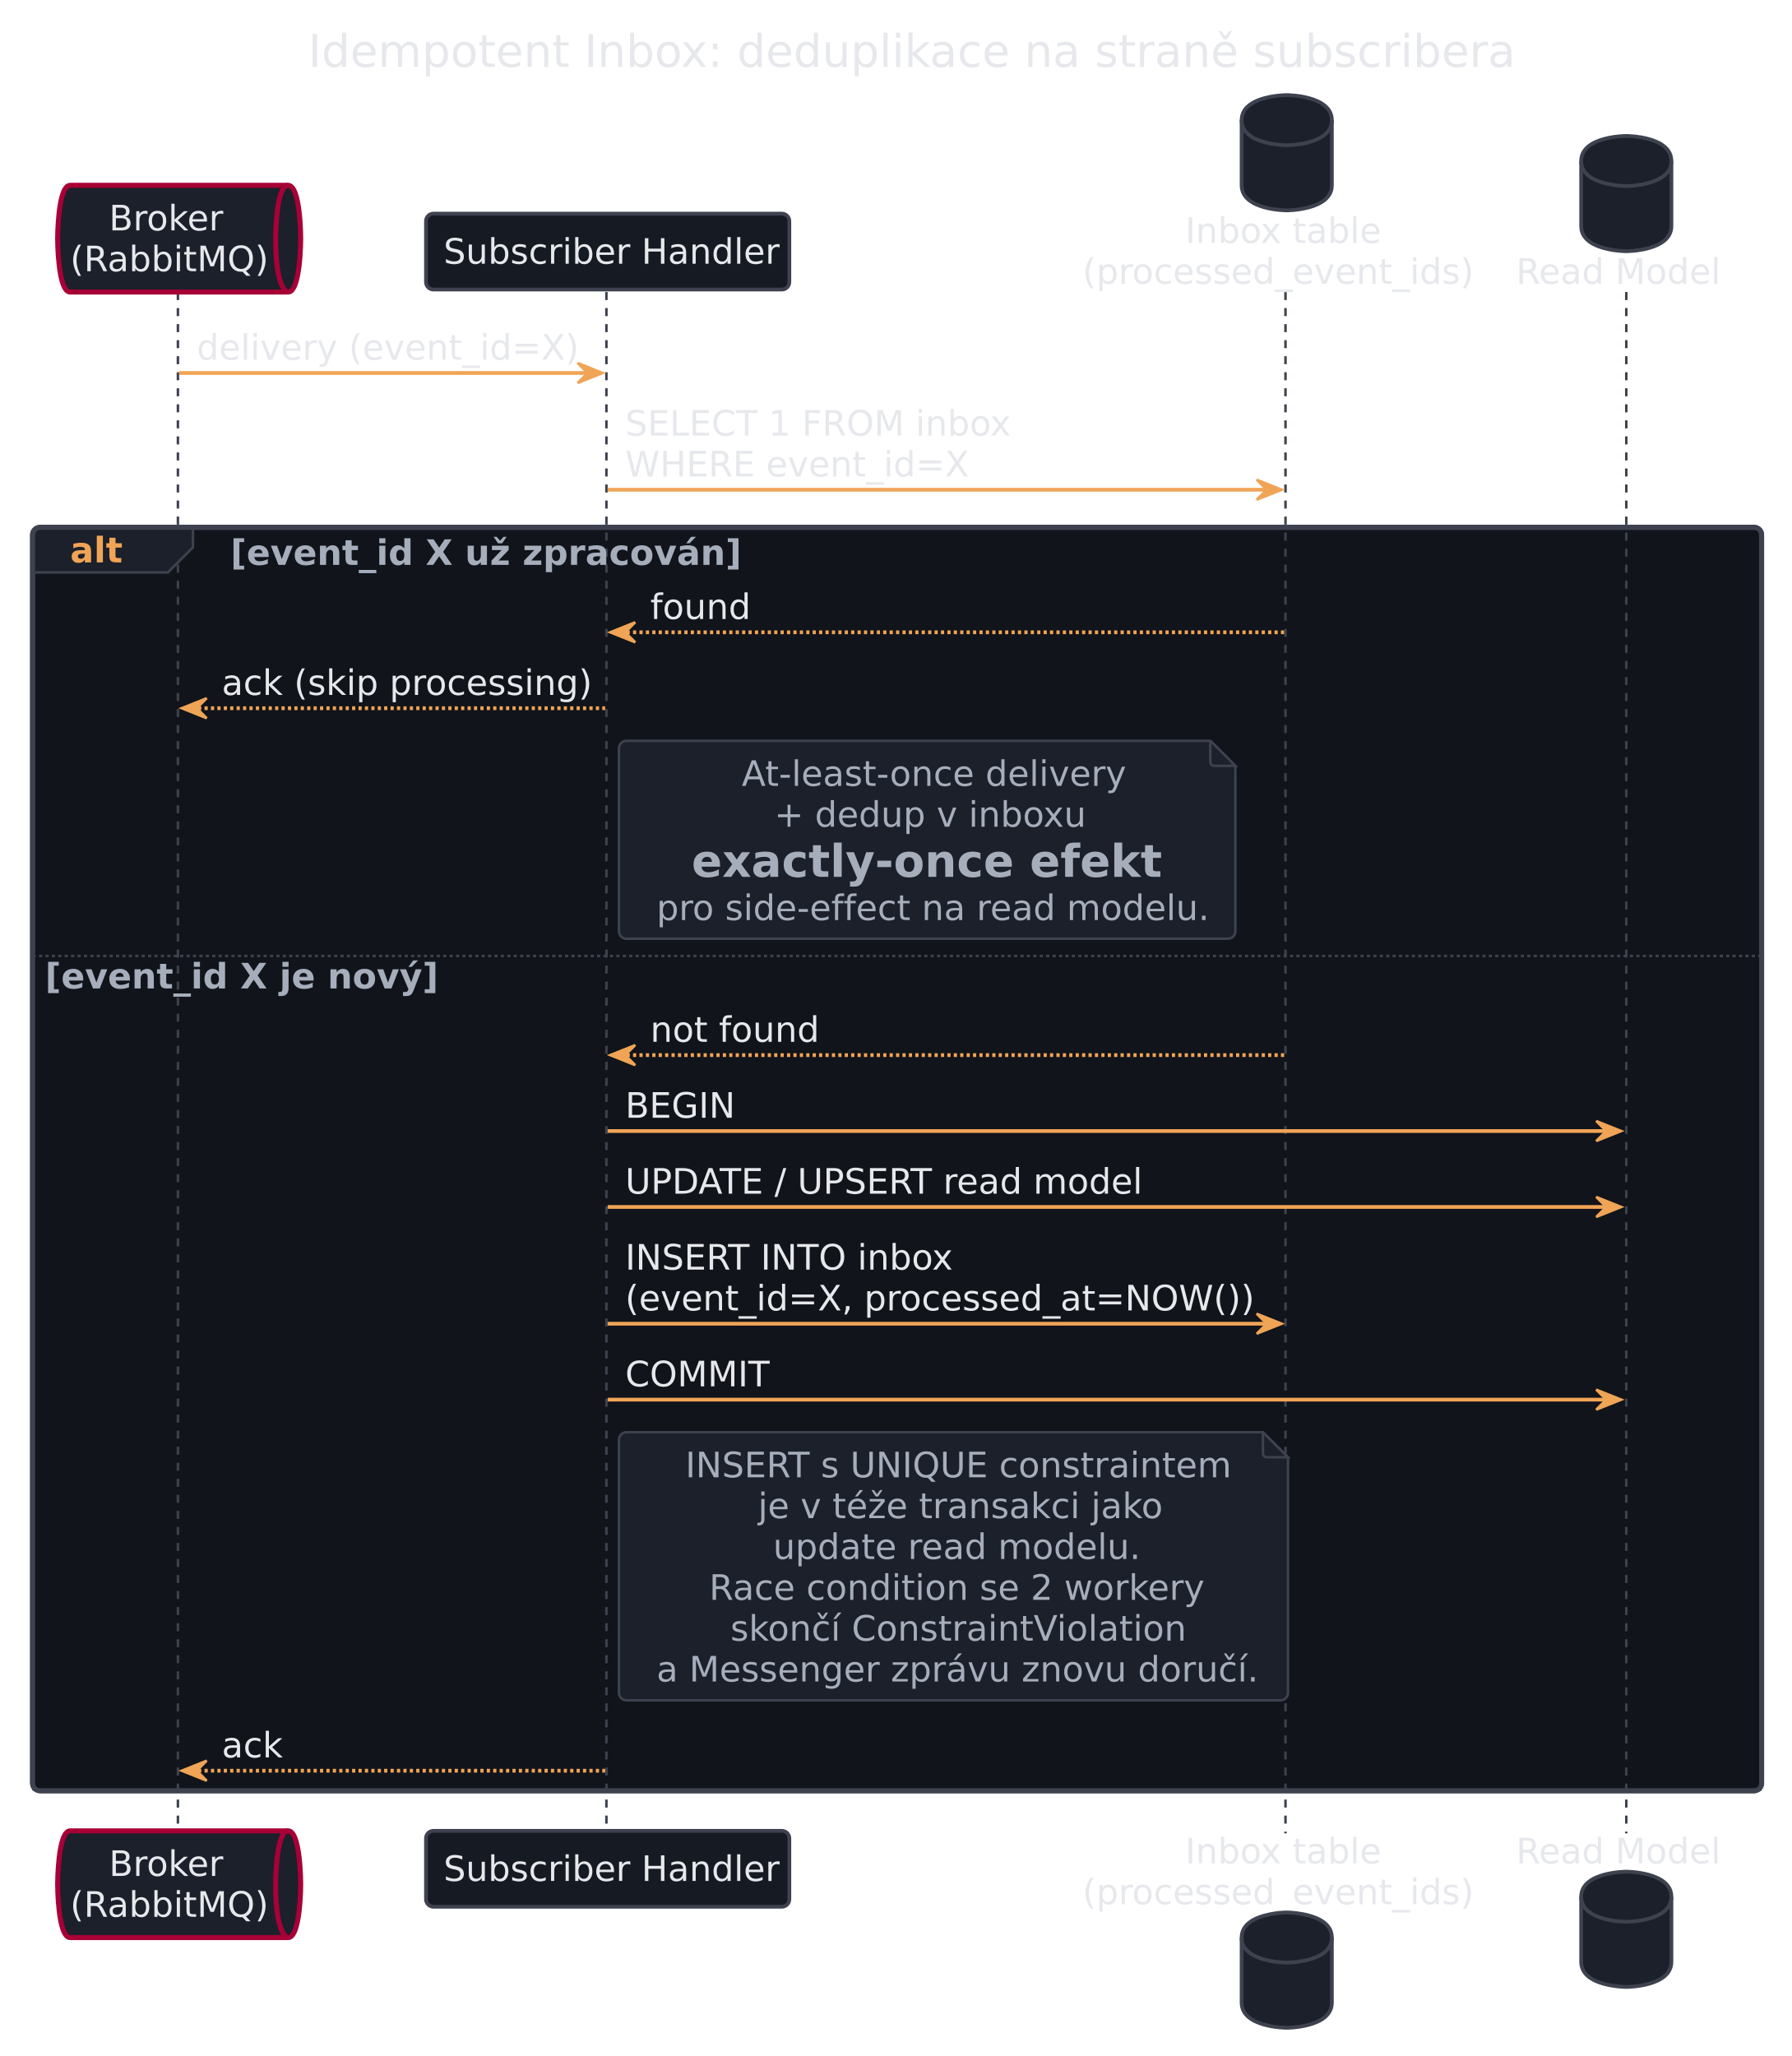
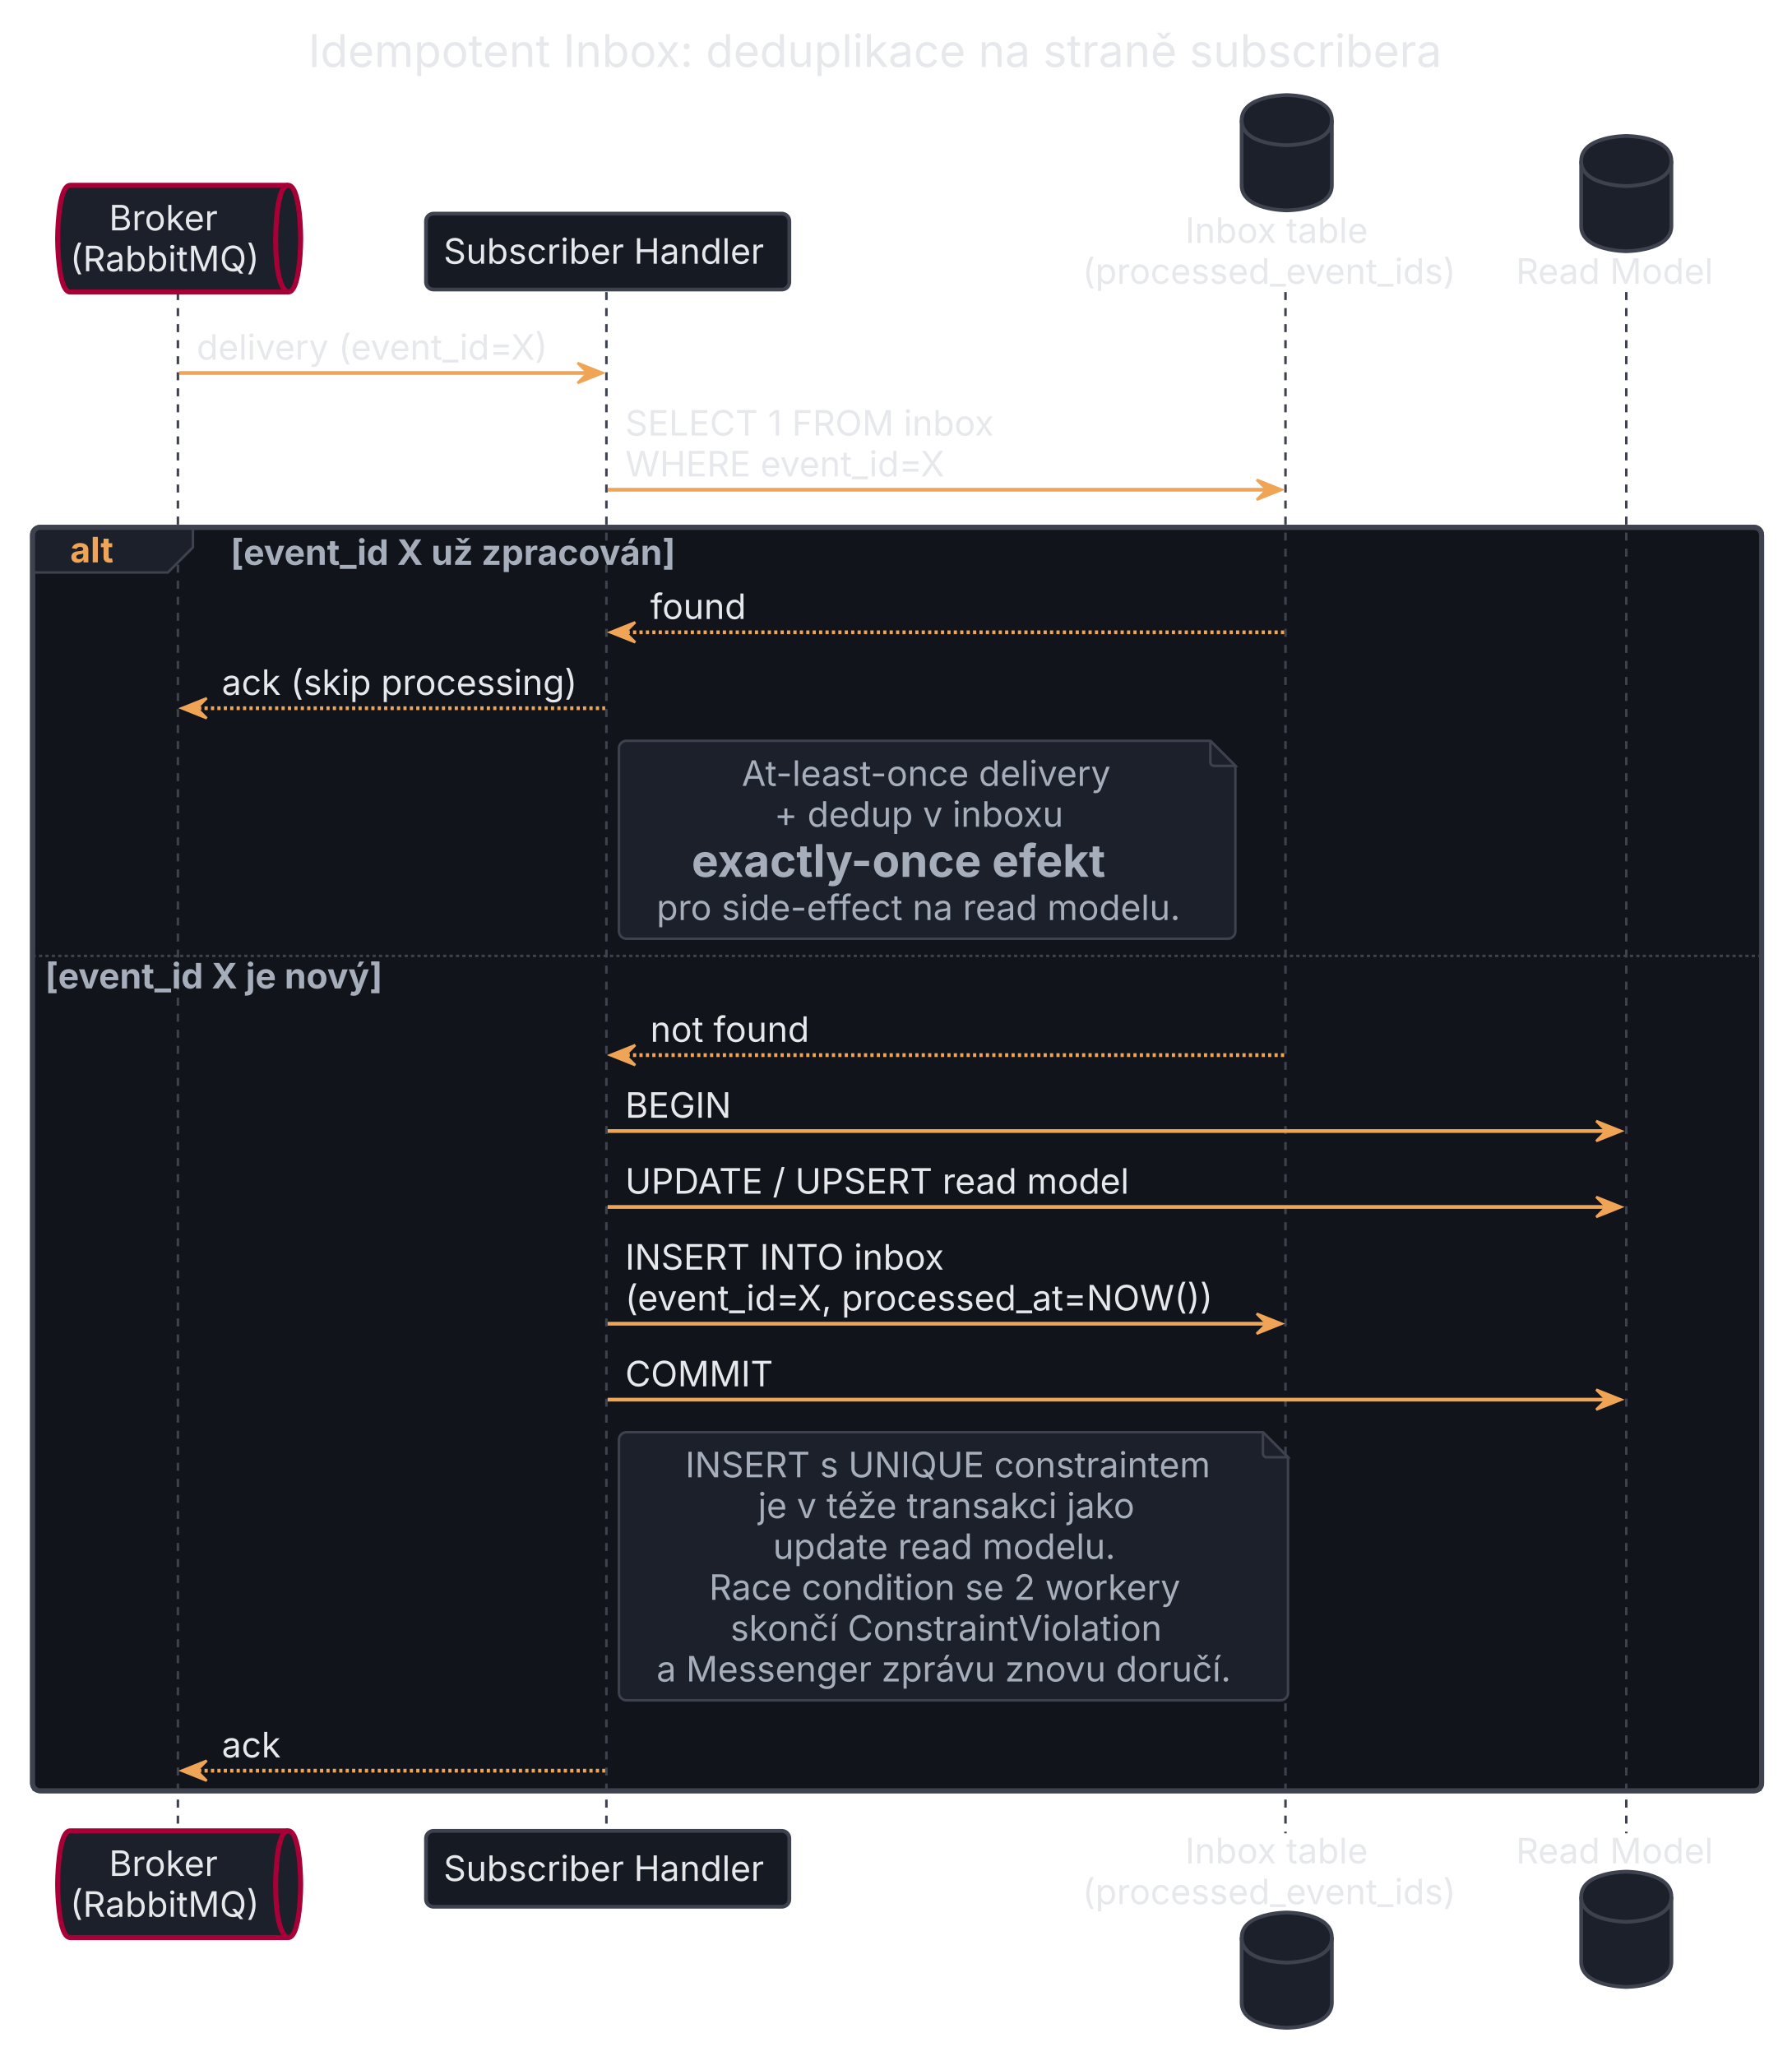
<svg xmlns="http://www.w3.org/2000/svg" contentScriptType="application/ecmascript" contentStyleType="text/css" height="1282.812px" preserveAspectRatio="none" style="width:1117px;height:1282px;background:#11141A;" version="1.1" viewBox="0 0 1117 1282" width="1117.188px" zoomAndPan="magnify">
  <defs />
  <g>
-     <text fill="#E6E8EC" font-family="DejaVu Sans" font-size="28.125" lengthAdjust="spacingAndGlyphs" textLength="734.375" x="192.188" y="41.731">Idempotent Inbox: deduplikace na straně subscribera</text>
+     <text fill="#E6E8EC" font-family="Inter, ui-sans-serif, system-ui, -apple-system, sans-serif" font-size="28.125" lengthAdjust="spacingAndGlyphs" textLength="734.375" x="192.188" y="41.731">Idempotent Inbox: deduplikace na straně subscribera</text>
    <rect fill="#11141A" height="787.793" rx="4.688" ry="4.688" style="stroke: #3D424E; stroke-width: 3.125;" width="1078.125" x="20.312" y="328.809" />
    <rect fill="#11141A" height="522.119" style="stroke: none; stroke-width: 1.562;" width="1078.125" x="20.312" y="594.482" />
    <line style="stroke: #3D424E; stroke-width: 1.562; stroke-dasharray: 5.0,5.0;" x1="110.938" x2="110.938" y1="182.105" y2="1143.164" />
    <line style="stroke: #3D424E; stroke-width: 1.562; stroke-dasharray: 5.0,5.0;" x1="378.125" x2="378.125" y1="182.105" y2="1143.164" />
    <line style="stroke: #3D424E; stroke-width: 1.562; stroke-dasharray: 5.0,5.0;" x1="801.562" x2="801.562" y1="182.105" y2="1143.164" />
    <line style="stroke: #3D424E; stroke-width: 1.562; stroke-dasharray: 5.0,5.0;" x1="1014.062" x2="1014.062" y1="182.105" y2="1143.164" />
    <path d="M43.75,115.552 L179.688,115.552 C187.5,115.552 187.5,148.828 187.5,148.828 C187.5,148.828 187.5,182.105 179.688,182.105 L43.75,182.105 C35.938,182.105 35.938,148.828 35.938,148.828 C35.938,148.828 35.938,115.552 43.75,115.552 " fill="#1B202A" style="stroke: #A80036; stroke-width: 3.125;" />
    <path d="M179.688,115.552 C171.875,115.552 171.875,148.828 171.875,148.828 C171.875,182.105 179.688,182.105 179.688,182.105 " fill="none" style="stroke: #A80036; stroke-width: 3.125;" />
-     <text fill="#E6E8EC" font-family="DejaVu Sans" font-size="21.875" lengthAdjust="spacingAndGlyphs" textLength="71.875" x="67.969" y="143.669">Broker</text>
-     <text fill="#E6E8EC" font-family="DejaVu Sans" font-size="21.875" lengthAdjust="spacingAndGlyphs" textLength="120.312" x="43.75" y="169.133">(RabbitMQ)</text>
+     <text fill="#E6E8EC" font-family="Inter, ui-sans-serif, system-ui, -apple-system, sans-serif" font-size="21.875" lengthAdjust="spacingAndGlyphs" textLength="71.875" x="67.969" y="143.669">Broker</text>
+     <text fill="#E6E8EC" font-family="Inter, ui-sans-serif, system-ui, -apple-system, sans-serif" font-size="21.875" lengthAdjust="spacingAndGlyphs" textLength="120.312" x="43.75" y="169.133">(RabbitMQ)</text>
    <path d="M43.75,1141.602 L179.688,1141.602 C187.5,1141.602 187.5,1174.878 187.5,1174.878 C187.5,1174.878 187.5,1208.154 179.688,1208.154 L43.75,1208.154 C35.938,1208.154 35.938,1174.878 35.938,1174.878 C35.938,1174.878 35.938,1141.602 43.75,1141.602 " fill="#1B202A" style="stroke: #A80036; stroke-width: 3.125;" />
    <path d="M179.688,1141.602 C171.875,1141.602 171.875,1174.878 171.875,1174.878 C171.875,1208.154 179.688,1208.154 179.688,1208.154 " fill="none" style="stroke: #A80036; stroke-width: 3.125;" />
-     <text fill="#E6E8EC" font-family="DejaVu Sans" font-size="21.875" lengthAdjust="spacingAndGlyphs" textLength="71.875" x="67.969" y="1169.719">Broker</text>
-     <text fill="#E6E8EC" font-family="DejaVu Sans" font-size="21.875" lengthAdjust="spacingAndGlyphs" textLength="120.312" x="43.75" y="1195.183">(RabbitMQ)</text>
+     <text fill="#E6E8EC" font-family="Inter, ui-sans-serif, system-ui, -apple-system, sans-serif" font-size="21.875" lengthAdjust="spacingAndGlyphs" textLength="71.875" x="67.969" y="1169.719">Broker</text>
+     <text fill="#E6E8EC" font-family="Inter, ui-sans-serif, system-ui, -apple-system, sans-serif" font-size="21.875" lengthAdjust="spacingAndGlyphs" textLength="120.312" x="43.75" y="1195.183">(RabbitMQ)</text>
    <rect fill="#161A22" height="47.339" rx="4.688" ry="4.688" style="stroke: #3D424E; stroke-width: 2.344;" width="226.562" x="265.625" y="133.203" />
-     <text fill="#E6E8EC" font-family="DejaVu Sans" font-size="21.875" lengthAdjust="spacingAndGlyphs" textLength="204.688" x="276.562" y="164.446">Subscriber Handler</text>
+     <text fill="#E6E8EC" font-family="Inter, ui-sans-serif, system-ui, -apple-system, sans-serif" font-size="21.875" lengthAdjust="spacingAndGlyphs" textLength="204.688" x="276.562" y="164.446">Subscriber Handler</text>
    <rect fill="#161A22" height="47.339" rx="4.688" ry="4.688" style="stroke: #3D424E; stroke-width: 2.344;" width="226.562" x="265.625" y="1141.602" />
-     <text fill="#E6E8EC" font-family="DejaVu Sans" font-size="21.875" lengthAdjust="spacingAndGlyphs" textLength="204.688" x="276.562" y="1172.844">Subscriber Handler</text>
-     <text fill="#E6E8EC" font-family="DejaVu Sans" font-size="21.875" lengthAdjust="spacingAndGlyphs" textLength="117.188" x="739.062" y="151.482">Inbox table</text>
-     <text fill="#E6E8EC" font-family="DejaVu Sans" font-size="21.875" lengthAdjust="spacingAndGlyphs" textLength="245.312" x="675" y="176.946">(processed_event_ids)</text>
+     <text fill="#E6E8EC" font-family="Inter, ui-sans-serif, system-ui, -apple-system, sans-serif" font-size="21.875" lengthAdjust="spacingAndGlyphs" textLength="204.688" x="276.562" y="1172.844">Subscriber Handler</text>
+     <text fill="#E6E8EC" font-family="Inter, ui-sans-serif, system-ui, -apple-system, sans-serif" font-size="21.875" lengthAdjust="spacingAndGlyphs" textLength="117.188" x="739.062" y="151.482">Inbox table</text>
+     <text fill="#E6E8EC" font-family="Inter, ui-sans-serif, system-ui, -apple-system, sans-serif" font-size="21.875" lengthAdjust="spacingAndGlyphs" textLength="245.312" x="675" y="176.946">(processed_event_ids)</text>
    <path d="M774.219,74.927 C774.219,59.302 802.344,59.302 802.344,59.302 C802.344,59.302 830.469,59.302 830.469,74.927 L830.469,115.552 C830.469,131.177 802.344,131.177 802.344,131.177 C802.344,131.177 774.219,131.177 774.219,115.552 L774.219,74.927 " fill="#1B202A" style="stroke: #3D424E; stroke-width: 2.344;" />
    <path d="M774.219,74.927 C774.219,90.552 802.344,90.552 802.344,90.552 C802.344,90.552 830.469,90.552 830.469,74.927 " fill="none" style="stroke: #3D424E; stroke-width: 2.344;" />
-     <text fill="#E6E8EC" font-family="DejaVu Sans" font-size="21.875" lengthAdjust="spacingAndGlyphs" textLength="117.188" x="739.062" y="1161.906">Inbox table</text>
-     <text fill="#E6E8EC" font-family="DejaVu Sans" font-size="21.875" lengthAdjust="spacingAndGlyphs" textLength="245.312" x="675" y="1187.37">(processed_event_ids)</text>
+     <text fill="#E6E8EC" font-family="Inter, ui-sans-serif, system-ui, -apple-system, sans-serif" font-size="21.875" lengthAdjust="spacingAndGlyphs" textLength="117.188" x="739.062" y="1161.906">Inbox table</text>
+     <text fill="#E6E8EC" font-family="Inter, ui-sans-serif, system-ui, -apple-system, sans-serif" font-size="21.875" lengthAdjust="spacingAndGlyphs" textLength="245.312" x="675" y="1187.37">(processed_event_ids)</text>
    <path d="M774.219,1208.154 C774.219,1192.529 802.344,1192.529 802.344,1192.529 C802.344,1192.529 830.469,1192.529 830.469,1208.154 L830.469,1248.779 C830.469,1264.404 802.344,1264.404 802.344,1264.404 C802.344,1264.404 774.219,1264.404 774.219,1248.779 L774.219,1208.154 " fill="#1B202A" style="stroke: #3D424E; stroke-width: 2.344;" />
    <path d="M774.219,1208.154 C774.219,1223.779 802.344,1223.779 802.344,1223.779 C802.344,1223.779 830.469,1223.779 830.469,1208.154 " fill="none" style="stroke: #3D424E; stroke-width: 2.344;" />
-     <text fill="#E6E8EC" font-family="DejaVu Sans" font-size="21.875" lengthAdjust="spacingAndGlyphs" textLength="128.125" x="945.312" y="176.946">Read Model</text>
+     <text fill="#E6E8EC" font-family="Inter, ui-sans-serif, system-ui, -apple-system, sans-serif" font-size="21.875" lengthAdjust="spacingAndGlyphs" textLength="128.125" x="945.312" y="176.946">Read Model</text>
    <path d="M985.938,100.391 C985.938,84.766 1014.062,84.766 1014.062,84.766 C1014.062,84.766 1042.188,84.766 1042.188,100.391 L1042.188,141.016 C1042.188,156.641 1014.062,156.641 1014.062,156.641 C1014.062,156.641 985.938,156.641 985.938,141.016 L985.938,100.391 " fill="#1B202A" style="stroke: #3D424E; stroke-width: 2.344;" />
    <path d="M985.938,100.391 C985.938,116.016 1014.062,116.016 1014.062,116.016 C1014.062,116.016 1042.188,116.016 1042.188,100.391 " fill="none" style="stroke: #3D424E; stroke-width: 2.344;" />
-     <text fill="#E6E8EC" font-family="DejaVu Sans" font-size="21.875" lengthAdjust="spacingAndGlyphs" textLength="128.125" x="945.312" y="1161.906">Read Model</text>
+     <text fill="#E6E8EC" font-family="Inter, ui-sans-serif, system-ui, -apple-system, sans-serif" font-size="21.875" lengthAdjust="spacingAndGlyphs" textLength="128.125" x="945.312" y="1161.906">Read Model</text>
    <path d="M985.938,1182.69 C985.938,1167.065 1014.062,1167.065 1014.062,1167.065 C1014.062,1167.065 1042.188,1167.065 1042.188,1182.69 L1042.188,1223.315 C1042.188,1238.94 1014.062,1238.94 1014.062,1238.94 C1014.062,1238.94 985.938,1238.94 985.938,1223.315 L985.938,1182.69 " fill="#1B202A" style="stroke: #3D424E; stroke-width: 2.344;" />
    <path d="M985.938,1182.69 C985.938,1198.315 1014.062,1198.315 1014.062,1198.315 C1014.062,1198.315 1042.188,1198.315 1042.188,1182.69 " fill="none" style="stroke: #3D424E; stroke-width: 2.344;" />
    <polygon fill="#F0A456" points="360.156,226.318,375.781,232.568,360.156,238.818,366.406,232.568" style="stroke: #F0A456; stroke-width: 1.562;" />
    <line style="stroke: #F0A456; stroke-width: 2.344;" x1="111.719" x2="369.531" y1="232.568" y2="232.568" />
-     <text fill="#E6E8EC" font-family="DejaVu Sans" font-size="21.875" lengthAdjust="spacingAndGlyphs" textLength="226.562" x="122.656" y="224.284">delivery (event_id=X)</text>
+     <text fill="#E6E8EC" font-family="Inter, ui-sans-serif, system-ui, -apple-system, sans-serif" font-size="21.875" lengthAdjust="spacingAndGlyphs" textLength="226.562" x="122.656" y="224.284">delivery (event_id=X)</text>
    <polygon fill="#F0A456" points="783.594,299.121,799.219,305.371,783.594,311.621,789.844,305.371" style="stroke: #F0A456; stroke-width: 1.562;" />
    <line style="stroke: #F0A456; stroke-width: 2.344;" x1="378.906" x2="792.969" y1="305.371" y2="305.371" />
-     <text fill="#E6E8EC" font-family="DejaVu Sans" font-size="21.875" lengthAdjust="spacingAndGlyphs" textLength="237.5" x="389.844" y="271.623">SELECT 1 FROM inbox</text>
-     <text fill="#E6E8EC" font-family="DejaVu Sans" font-size="21.875" lengthAdjust="spacingAndGlyphs" textLength="209.375" x="389.844" y="297.087">WHERE event_id=X</text>
+     <text fill="#E6E8EC" font-family="Inter, ui-sans-serif, system-ui, -apple-system, sans-serif" font-size="21.875" lengthAdjust="spacingAndGlyphs" textLength="237.5" x="389.844" y="271.623">SELECT 1 FROM inbox</text>
+     <text fill="#E6E8EC" font-family="Inter, ui-sans-serif, system-ui, -apple-system, sans-serif" font-size="21.875" lengthAdjust="spacingAndGlyphs" textLength="209.375" x="389.844" y="297.087">WHERE event_id=X</text>
    <path d="M25,328.809 L120.312,328.809 L120.312,341.309 L104.688,356.934 L20.312,356.934 L20.312,333.496 " fill="#1B202A" style="stroke: #3D424E; stroke-width: 1.562;" />
    <rect fill="none" height="787.793" rx="4.688" ry="4.688" style="stroke: #3D424E; stroke-width: 3.125;" width="1078.125" x="20.312" y="328.809" />
-     <text fill="#F0A456" font-family="DejaVu Sans" font-size="21.875" font-weight="bold" lengthAdjust="spacingAndGlyphs" textLength="29.688" x="43.75" y="350.676">alt</text>
-     <text fill="#A6ADBB" font-family="DejaVu Sans" font-size="21.875" font-weight="bold" lengthAdjust="spacingAndGlyphs" textLength="318.75" x="143.75" y="352.238">[event_id X už zpracován]</text>
+     <text fill="#F0A456" font-family="Inter, ui-sans-serif, system-ui, -apple-system, sans-serif" font-size="21.875" font-weight="bold" lengthAdjust="spacingAndGlyphs" textLength="29.688" x="43.75" y="350.676">alt</text>
+     <text fill="#A6ADBB" font-family="Inter, ui-sans-serif, system-ui, -apple-system, sans-serif" font-size="21.875" font-weight="bold" lengthAdjust="spacingAndGlyphs" textLength="318.75" x="143.75" y="352.238">[event_id X už zpracován]</text>
    <polygon fill="#F0A456" points="396.094,388.013,380.469,394.263,396.094,400.513,389.844,394.263" style="stroke: #F0A456; stroke-width: 1.562;" />
    <line style="stroke: #F0A456; stroke-width: 2.344; stroke-dasharray: 2.0,2.0;" x1="386.719" x2="800.781" y1="394.263" y2="394.263" />
-     <text fill="#E6E8EC" font-family="DejaVu Sans" font-size="21.875" lengthAdjust="spacingAndGlyphs" textLength="62.5" x="405.469" y="385.979">found</text>
+     <text fill="#E6E8EC" font-family="Inter, ui-sans-serif, system-ui, -apple-system, sans-serif" font-size="21.875" lengthAdjust="spacingAndGlyphs" textLength="62.5" x="405.469" y="385.979">found</text>
    <polygon fill="#F0A456" points="128.906,435.352,113.281,441.602,128.906,447.852,122.656,441.602" style="stroke: #F0A456; stroke-width: 1.562;" />
    <line style="stroke: #F0A456; stroke-width: 2.344; stroke-dasharray: 2.0,2.0;" x1="119.531" x2="377.344" y1="441.602" y2="441.602" />
-     <text fill="#E6E8EC" font-family="DejaVu Sans" font-size="21.875" lengthAdjust="spacingAndGlyphs" textLength="229.688" x="138.281" y="433.318">ack (skip processing)</text>
+     <text fill="#E6E8EC" font-family="Inter, ui-sans-serif, system-ui, -apple-system, sans-serif" font-size="21.875" lengthAdjust="spacingAndGlyphs" textLength="229.688" x="138.281" y="433.318">ack (skip processing)</text>
    <path d="M385.938,466.602 L385.938,580.664 A4.688,4.688 0 0 0 390.625,585.352 L765.625,585.352 A4.688,4.688 0 0 0 770.312,580.664 L770.312,477.539 L754.688,461.914 L390.625,461.914 A4.688,4.688 0 0 0 385.938,466.602 " fill="#1B202A" style="stroke: #3D424E; stroke-width: 1.562;" />
    <path d="M754.688,461.914 L754.688,475.195 A2.344,2.344 0 0 0 757.031,477.539 L770.312,477.539 L754.688,461.914 " fill="#1B202A" style="stroke: #3D424E; stroke-width: 1.562;" />
-     <text fill="#A6ADBB" font-family="DejaVu Sans" font-size="21.875" lengthAdjust="spacingAndGlyphs" textLength="231.25" x="462.5" y="490.031">At-least-once delivery</text>
-     <text fill="#A6ADBB" font-family="DejaVu Sans" font-size="21.875" lengthAdjust="spacingAndGlyphs" textLength="190.625" x="482.812" y="515.495">+ dedup v inboxu</text>
-     <text fill="#A6ADBB" font-family="DejaVu Sans" font-size="28.125" font-weight="bold" lengthAdjust="spacingAndGlyphs" textLength="293.75" x="431.25" y="546.761">exactly-once efekt</text>
-     <text fill="#A6ADBB" font-family="DejaVu Sans" font-size="21.875" lengthAdjust="spacingAndGlyphs" textLength="337.5" x="409.375" y="573.698">pro side-effect na read modelu.</text>
+     <text fill="#A6ADBB" font-family="Inter, ui-sans-serif, system-ui, -apple-system, sans-serif" font-size="21.875" lengthAdjust="spacingAndGlyphs" textLength="231.25" x="462.5" y="490.031">At-least-once delivery</text>
+     <text fill="#A6ADBB" font-family="Inter, ui-sans-serif, system-ui, -apple-system, sans-serif" font-size="21.875" lengthAdjust="spacingAndGlyphs" textLength="190.625" x="482.812" y="515.495">+ dedup v inboxu</text>
+     <text fill="#A6ADBB" font-family="Inter, ui-sans-serif, system-ui, -apple-system, sans-serif" font-size="28.125" font-weight="bold" lengthAdjust="spacingAndGlyphs" textLength="293.75" x="431.25" y="546.761">exactly-once efekt</text>
+     <text fill="#A6ADBB" font-family="Inter, ui-sans-serif, system-ui, -apple-system, sans-serif" font-size="21.875" lengthAdjust="spacingAndGlyphs" textLength="337.5" x="409.375" y="573.698">pro side-effect na read modelu.</text>
    <line style="stroke: #3D424E; stroke-width: 1.562; stroke-dasharray: 2.0,2.0;" x1="20.312" x2="1098.438" y1="596.045" y2="596.045" />
-     <text fill="#A6ADBB" font-family="DejaVu Sans" font-size="21.875" font-weight="bold" lengthAdjust="spacingAndGlyphs" textLength="242.188" x="28.125" y="616.35">[event_id X je nový]</text>
+     <text fill="#A6ADBB" font-family="Inter, ui-sans-serif, system-ui, -apple-system, sans-serif" font-size="21.875" font-weight="bold" lengthAdjust="spacingAndGlyphs" textLength="242.188" x="28.125" y="616.35">[event_id X je nový]</text>
    <polygon fill="#F0A456" points="396.094,651.66,380.469,657.91,396.094,664.16,389.844,657.91" style="stroke: #F0A456; stroke-width: 1.562;" />
    <line style="stroke: #F0A456; stroke-width: 2.344; stroke-dasharray: 2.0,2.0;" x1="386.719" x2="800.781" y1="657.91" y2="657.91" />
-     <text fill="#E6E8EC" font-family="DejaVu Sans" font-size="21.875" lengthAdjust="spacingAndGlyphs" textLength="104.688" x="405.469" y="649.626">not found</text>
+     <text fill="#E6E8EC" font-family="Inter, ui-sans-serif, system-ui, -apple-system, sans-serif" font-size="21.875" lengthAdjust="spacingAndGlyphs" textLength="104.688" x="405.469" y="649.626">not found</text>
    <polygon fill="#F0A456" points="995.312,698.999,1010.938,705.249,995.312,711.499,1001.562,705.249" style="stroke: #F0A456; stroke-width: 1.562;" />
    <line style="stroke: #F0A456; stroke-width: 2.344;" x1="378.906" x2="1004.688" y1="705.249" y2="705.249" />
-     <text fill="#E6E8EC" font-family="DejaVu Sans" font-size="21.875" lengthAdjust="spacingAndGlyphs" textLength="67.188" x="389.844" y="696.965">BEGIN</text>
+     <text fill="#E6E8EC" font-family="Inter, ui-sans-serif, system-ui, -apple-system, sans-serif" font-size="21.875" lengthAdjust="spacingAndGlyphs" textLength="67.188" x="389.844" y="696.965">BEGIN</text>
    <polygon fill="#F0A456" points="995.312,746.338,1010.938,752.588,995.312,758.838,1001.562,752.588" style="stroke: #F0A456; stroke-width: 1.562;" />
    <line style="stroke: #F0A456; stroke-width: 2.344;" x1="378.906" x2="1004.688" y1="752.588" y2="752.588" />
-     <text fill="#E6E8EC" font-family="DejaVu Sans" font-size="21.875" lengthAdjust="spacingAndGlyphs" textLength="325" x="389.844" y="744.304">UPDATE / UPSERT read model</text>
+     <text fill="#E6E8EC" font-family="Inter, ui-sans-serif, system-ui, -apple-system, sans-serif" font-size="21.875" lengthAdjust="spacingAndGlyphs" textLength="325" x="389.844" y="744.304">UPDATE / UPSERT read model</text>
    <polygon fill="#F0A456" points="783.594,819.141,799.219,825.391,783.594,831.641,789.844,825.391" style="stroke: #F0A456; stroke-width: 1.562;" />
    <line style="stroke: #F0A456; stroke-width: 2.344;" x1="378.906" x2="792.969" y1="825.391" y2="825.391" />
-     <text fill="#E6E8EC" font-family="DejaVu Sans" font-size="21.875" lengthAdjust="spacingAndGlyphs" textLength="200" x="389.844" y="791.643">INSERT INTO inbox</text>
-     <text fill="#E6E8EC" font-family="DejaVu Sans" font-size="21.875" lengthAdjust="spacingAndGlyphs" textLength="385.938" x="389.844" y="817.107">(event_id=X, processed_at=NOW())</text>
+     <text fill="#E6E8EC" font-family="Inter, ui-sans-serif, system-ui, -apple-system, sans-serif" font-size="21.875" lengthAdjust="spacingAndGlyphs" textLength="200" x="389.844" y="791.643">INSERT INTO inbox</text>
+     <text fill="#E6E8EC" font-family="Inter, ui-sans-serif, system-ui, -apple-system, sans-serif" font-size="21.875" lengthAdjust="spacingAndGlyphs" textLength="385.938" x="389.844" y="817.107">(event_id=X, processed_at=NOW())</text>
    <polygon fill="#F0A456" points="995.312,866.48,1010.938,872.73,995.312,878.98,1001.562,872.73" style="stroke: #F0A456; stroke-width: 1.562;" />
    <line style="stroke: #F0A456; stroke-width: 2.344;" x1="378.906" x2="1004.688" y1="872.73" y2="872.73" />
-     <text fill="#E6E8EC" font-family="DejaVu Sans" font-size="21.875" lengthAdjust="spacingAndGlyphs" textLength="89.062" x="389.844" y="864.446">COMMIT</text>
+     <text fill="#E6E8EC" font-family="Inter, ui-sans-serif, system-ui, -apple-system, sans-serif" font-size="21.875" lengthAdjust="spacingAndGlyphs" textLength="89.062" x="389.844" y="864.446">COMMIT</text>
    <path d="M385.938,897.73 L385.938,1055.542 A4.688,4.688 0 0 0 390.625,1060.229 L798.438,1060.229 A4.688,4.688 0 0 0 803.125,1055.542 L803.125,908.667 L787.5,893.042 L390.625,893.042 A4.688,4.688 0 0 0 385.938,897.73 " fill="#1B202A" style="stroke: #3D424E; stroke-width: 1.562;" />
    <path d="M787.5,893.042 L787.5,906.323 A2.344,2.344 0 0 0 789.844,908.667 L803.125,908.667 L787.5,893.042 " fill="#1B202A" style="stroke: #3D424E; stroke-width: 1.562;" />
-     <text fill="#A6ADBB" font-family="DejaVu Sans" font-size="21.875" lengthAdjust="spacingAndGlyphs" textLength="334.375" x="427.344" y="921.159">INSERT s UNIQUE constraintem</text>
-     <text fill="#A6ADBB" font-family="DejaVu Sans" font-size="21.875" lengthAdjust="spacingAndGlyphs" textLength="243.75" x="472.656" y="946.623">je v téže transakci jako</text>
-     <text fill="#A6ADBB" font-family="DejaVu Sans" font-size="21.875" lengthAdjust="spacingAndGlyphs" textLength="225" x="482.031" y="972.087">update read modelu.</text>
-     <text fill="#A6ADBB" font-family="DejaVu Sans" font-size="21.875" lengthAdjust="spacingAndGlyphs" textLength="304.688" x="442.188" y="997.551">Race condition se 2 workery</text>
-     <text fill="#A6ADBB" font-family="DejaVu Sans" font-size="21.875" lengthAdjust="spacingAndGlyphs" textLength="278.125" x="455.469" y="1023.015">skončí ConstraintViolation</text>
-     <text fill="#A6ADBB" font-family="DejaVu Sans" font-size="21.875" lengthAdjust="spacingAndGlyphs" textLength="370.312" x="409.375" y="1048.479">a Messenger zprávu znovu doručí.</text>
+     <text fill="#A6ADBB" font-family="Inter, ui-sans-serif, system-ui, -apple-system, sans-serif" font-size="21.875" lengthAdjust="spacingAndGlyphs" textLength="334.375" x="427.344" y="921.159">INSERT s UNIQUE constraintem</text>
+     <text fill="#A6ADBB" font-family="Inter, ui-sans-serif, system-ui, -apple-system, sans-serif" font-size="21.875" lengthAdjust="spacingAndGlyphs" textLength="243.75" x="472.656" y="946.623">je v téže transakci jako</text>
+     <text fill="#A6ADBB" font-family="Inter, ui-sans-serif, system-ui, -apple-system, sans-serif" font-size="21.875" lengthAdjust="spacingAndGlyphs" textLength="225" x="482.031" y="972.087">update read modelu.</text>
+     <text fill="#A6ADBB" font-family="Inter, ui-sans-serif, system-ui, -apple-system, sans-serif" font-size="21.875" lengthAdjust="spacingAndGlyphs" textLength="304.688" x="442.188" y="997.551">Race condition se 2 workery</text>
+     <text fill="#A6ADBB" font-family="Inter, ui-sans-serif, system-ui, -apple-system, sans-serif" font-size="21.875" lengthAdjust="spacingAndGlyphs" textLength="278.125" x="455.469" y="1023.015">skončí ConstraintViolation</text>
+     <text fill="#A6ADBB" font-family="Inter, ui-sans-serif, system-ui, -apple-system, sans-serif" font-size="21.875" lengthAdjust="spacingAndGlyphs" textLength="370.312" x="409.375" y="1048.479">a Messenger zprávu znovu doručí.</text>
    <polygon fill="#F0A456" points="128.906,1097.852,113.281,1104.102,128.906,1110.352,122.656,1104.102" style="stroke: #F0A456; stroke-width: 1.562;" />
    <line style="stroke: #F0A456; stroke-width: 2.344; stroke-dasharray: 2.0,2.0;" x1="119.531" x2="377.344" y1="1104.102" y2="1104.102" />
-     <text fill="#E6E8EC" font-family="DejaVu Sans" font-size="21.875" lengthAdjust="spacingAndGlyphs" textLength="37.5" x="138.281" y="1095.818">ack</text>
+     <text fill="#E6E8EC" font-family="Inter, ui-sans-serif, system-ui, -apple-system, sans-serif" font-size="21.875" lengthAdjust="spacingAndGlyphs" textLength="37.5" x="138.281" y="1095.818">ack</text>
  </g>
</svg>
